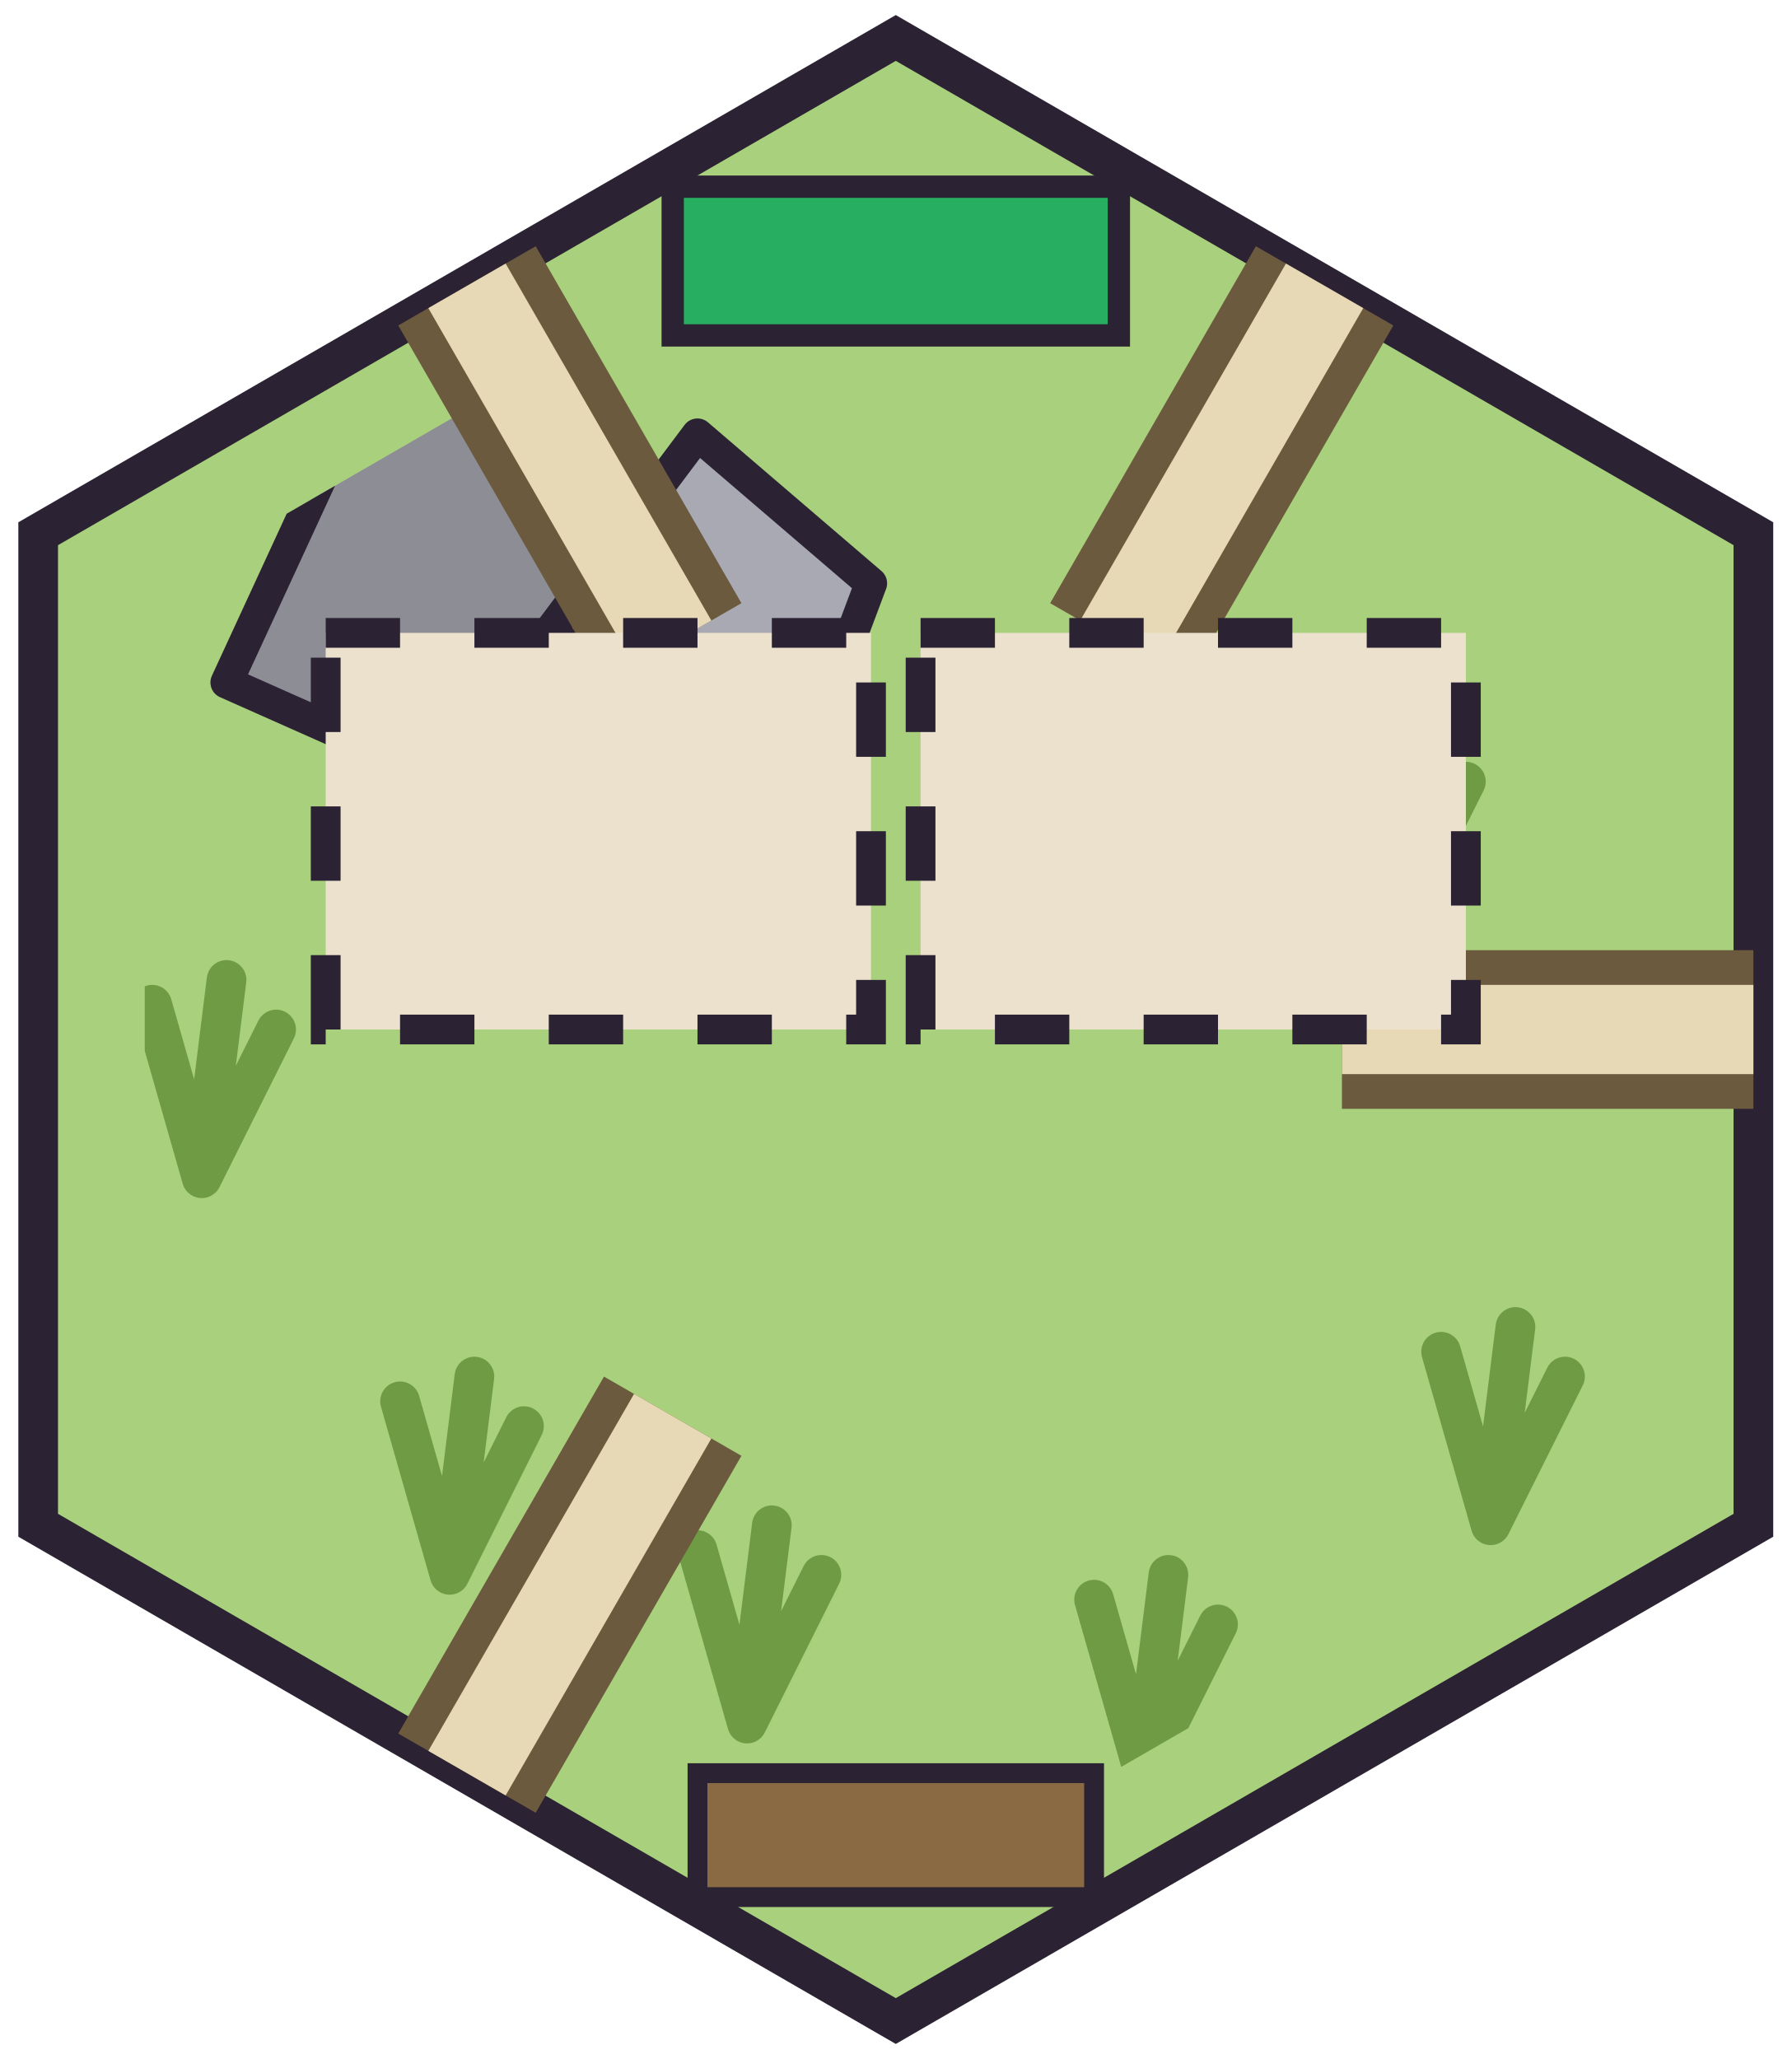
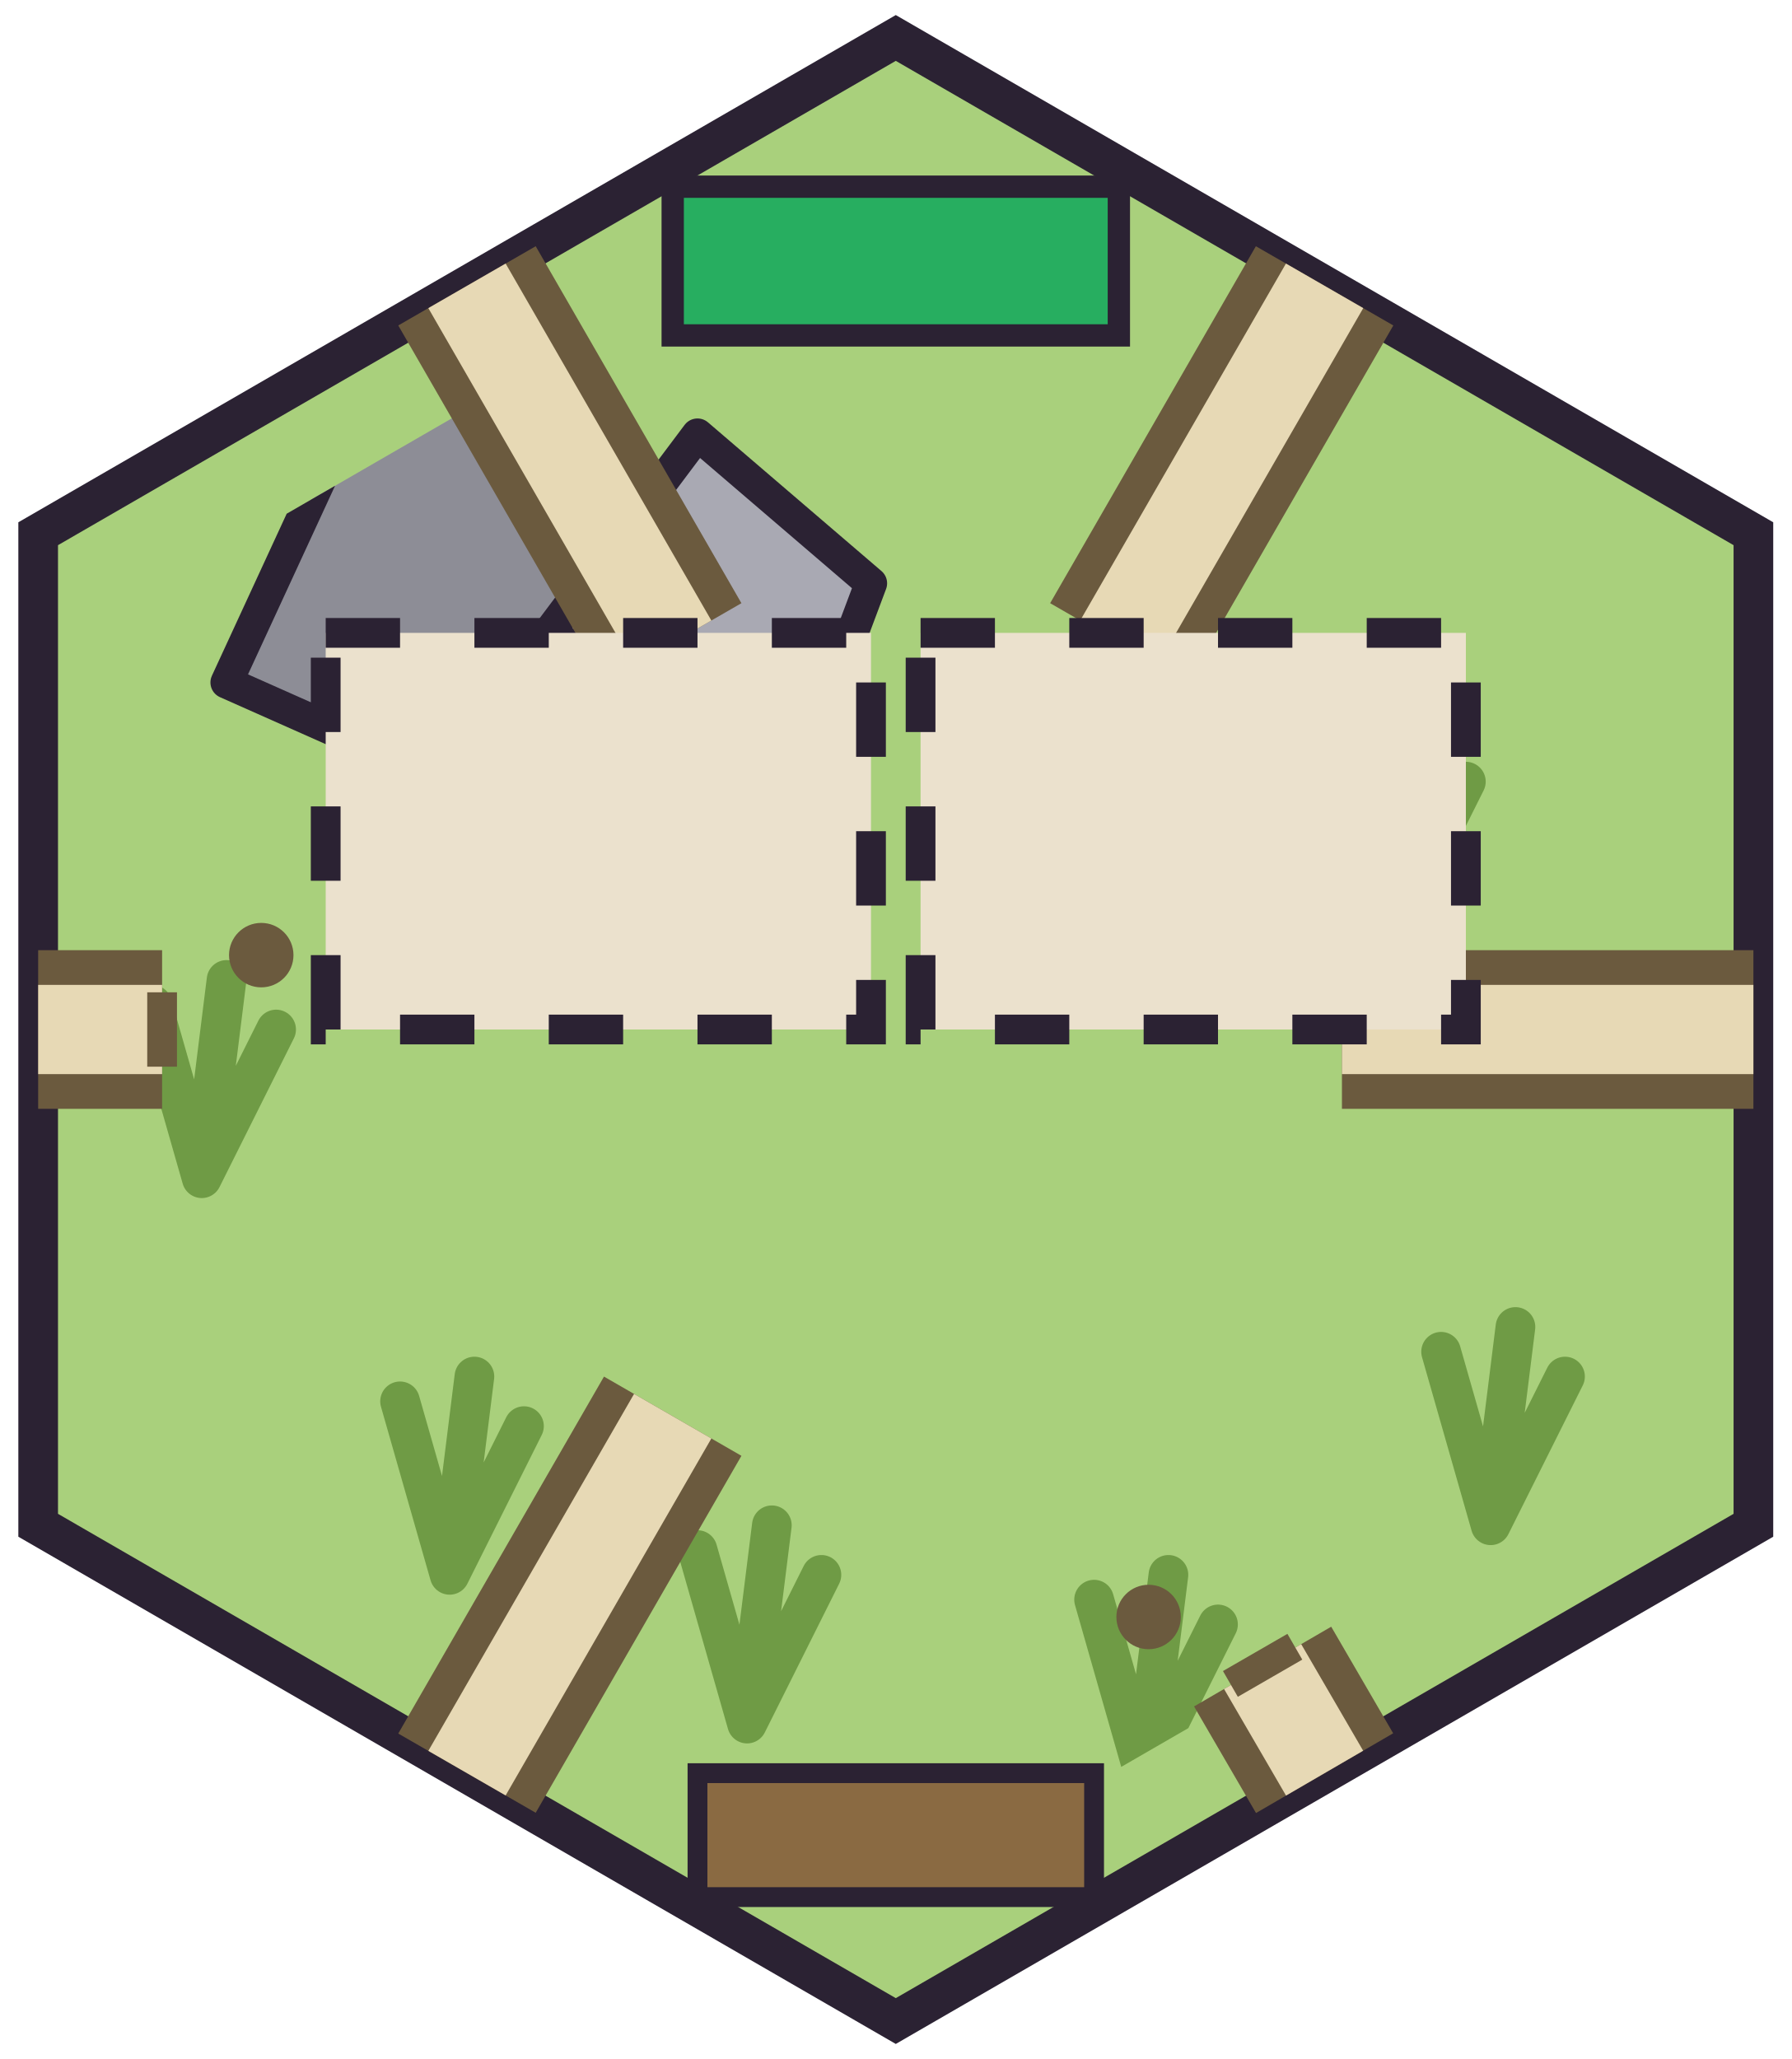
<svg xmlns="http://www.w3.org/2000/svg" viewBox="-36.14 -41.50 72.28 83.00" width="181" height="208" font-family="DejaVu Sans, Arial, sans-serif">
  <polygon points="34.6,20.0 0.0,40.0 -34.6,20.0 -34.6,-20.0 -0.0,-40.0 34.6,-20.0" fill="#a9d07c" stroke="#2b2233" stroke-width="1.6" />
  <clipPath id="c_iron">
    <polygon points="30.3,17.5 0.0,35.0 -30.3,17.5 -30.3,-17.5 -0.0,-35.0 30.3,-17.5" />
  </clipPath>
  <g clip-path="url(#c_iron)">
    <path d="M-18 22 l-2 -7 M-18 22 l1 -8 M-18 22 l3 -6" stroke="#6f9b45" stroke-width="1.6" fill="none" stroke-linecap="round" />
    <path d="M-6 28 l-2 -7 M-6 28 l1 -8 M-6 28 l3 -6" stroke="#6f9b45" stroke-width="1.6" fill="none" stroke-linecap="round" />
    <path d="M10 30 l-2 -7 M10 30 l1 -8 M10 30 l3 -6" stroke="#6f9b45" stroke-width="1.6" fill="none" stroke-linecap="round" />
    <path d="M24 20 l-2 -7 M24 20 l1 -8 M24 20 l3 -6" stroke="#6f9b45" stroke-width="1.6" fill="none" stroke-linecap="round" />
    <path d="M20 -4 l-2 -7 M20 -4 l1 -8 M20 -4 l3 -6" stroke="#6f9b45" stroke-width="1.6" fill="none" stroke-linecap="round" />
    <path d="M-28 6 l-2 -7 M-28 6 l1 -8 M-28 6 l3 -6" stroke="#6f9b45" stroke-width="1.6" fill="none" stroke-linecap="round" />
    <g stroke="#2b2233" stroke-width="1.3" stroke-linejoin="round">
      <polygon points="-27,-14 -21,-27 -12,-24 -11,-14 -18,-10" fill="#8d8d96" />
      <polygon points="-14,-16 -8,-24 -1,-18 -4,-10" fill="#a9a9b3" />
    </g>
  </g>
  <line x1="34.6" y1="0.0" x2="18.0" y2="0.0" stroke="#6b5a3e" stroke-width="6.4" />
  <line x1="34.6" y1="0.0" x2="18.0" y2="0.0" stroke="#e7d9b5" stroke-width="3.6" />
  <line x1="17.3" y1="-30.0" x2="9.0" y2="-15.6" stroke="#6b5a3e" stroke-width="6.4" />
  <line x1="17.3" y1="-30.0" x2="9.0" y2="-15.6" stroke="#e7d9b5" stroke-width="3.6" />
  <line x1="-17.3" y1="-30.0" x2="-9.0" y2="-15.6" stroke="#6b5a3e" stroke-width="6.4" />
  <line x1="-17.3" y1="-30.0" x2="-9.0" y2="-15.6" stroke="#e7d9b5" stroke-width="3.6" />
+   <line x1="-34.6" y1="0.0" x2="-29.6" y2="0.0" stroke="#6b5a3e" stroke-width="6.4" />
+   <line x1="-34.6" y1="0.0" x2="-29.6" y2="0.0" stroke="#e7d9b5" stroke-width="3.6" />
+   <line x1="-29.6" y1="-1.5" x2="-29.6" y2="1.5" stroke="#6b5a3e" stroke-width="1.2" />
+   <circle cx="-25.6" cy="-3.0" r="1.3" fill="#6b5a3e" />
  <line x1="-17.3" y1="30.0" x2="-9.0" y2="15.6" stroke="#6b5a3e" stroke-width="6.4" />
  <line x1="-17.3" y1="30.0" x2="-9.0" y2="15.6" stroke="#e7d9b5" stroke-width="3.6" />
+   <line x1="17.3" y1="30.0" x2="14.8" y2="25.7" stroke="#6b5a3e" stroke-width="6.4" />
+   <line x1="17.3" y1="30.0" x2="14.8" y2="25.7" stroke="#e7d9b5" stroke-width="3.6" />
+   <line x1="13.5" y1="26.4" x2="16.1" y2="24.9" stroke="#6b5a3e" stroke-width="1.2" />
+   <circle cx="10.2" cy="23.7" r="1.3" fill="#6b5a3e" />
  <rect x="-23" y="-16" width="22" height="16" fill="#ebe1cd" stroke="#2b2233" stroke-width="1.2" stroke-dasharray="3" />
  <rect x="1" y="-16" width="22" height="16" fill="#ebe1cd" stroke="#2b2233" stroke-width="1.2" stroke-dasharray="3" />
  <rect x="-9" y="-34" width="18" height="6" fill="#27ae60" stroke="#2b2233" stroke-width="0.9" />
  <rect x="-8" y="30" width="16" height="5" fill="#8a6a42" stroke="#2b2233" stroke-width="0.8" />
</svg>
